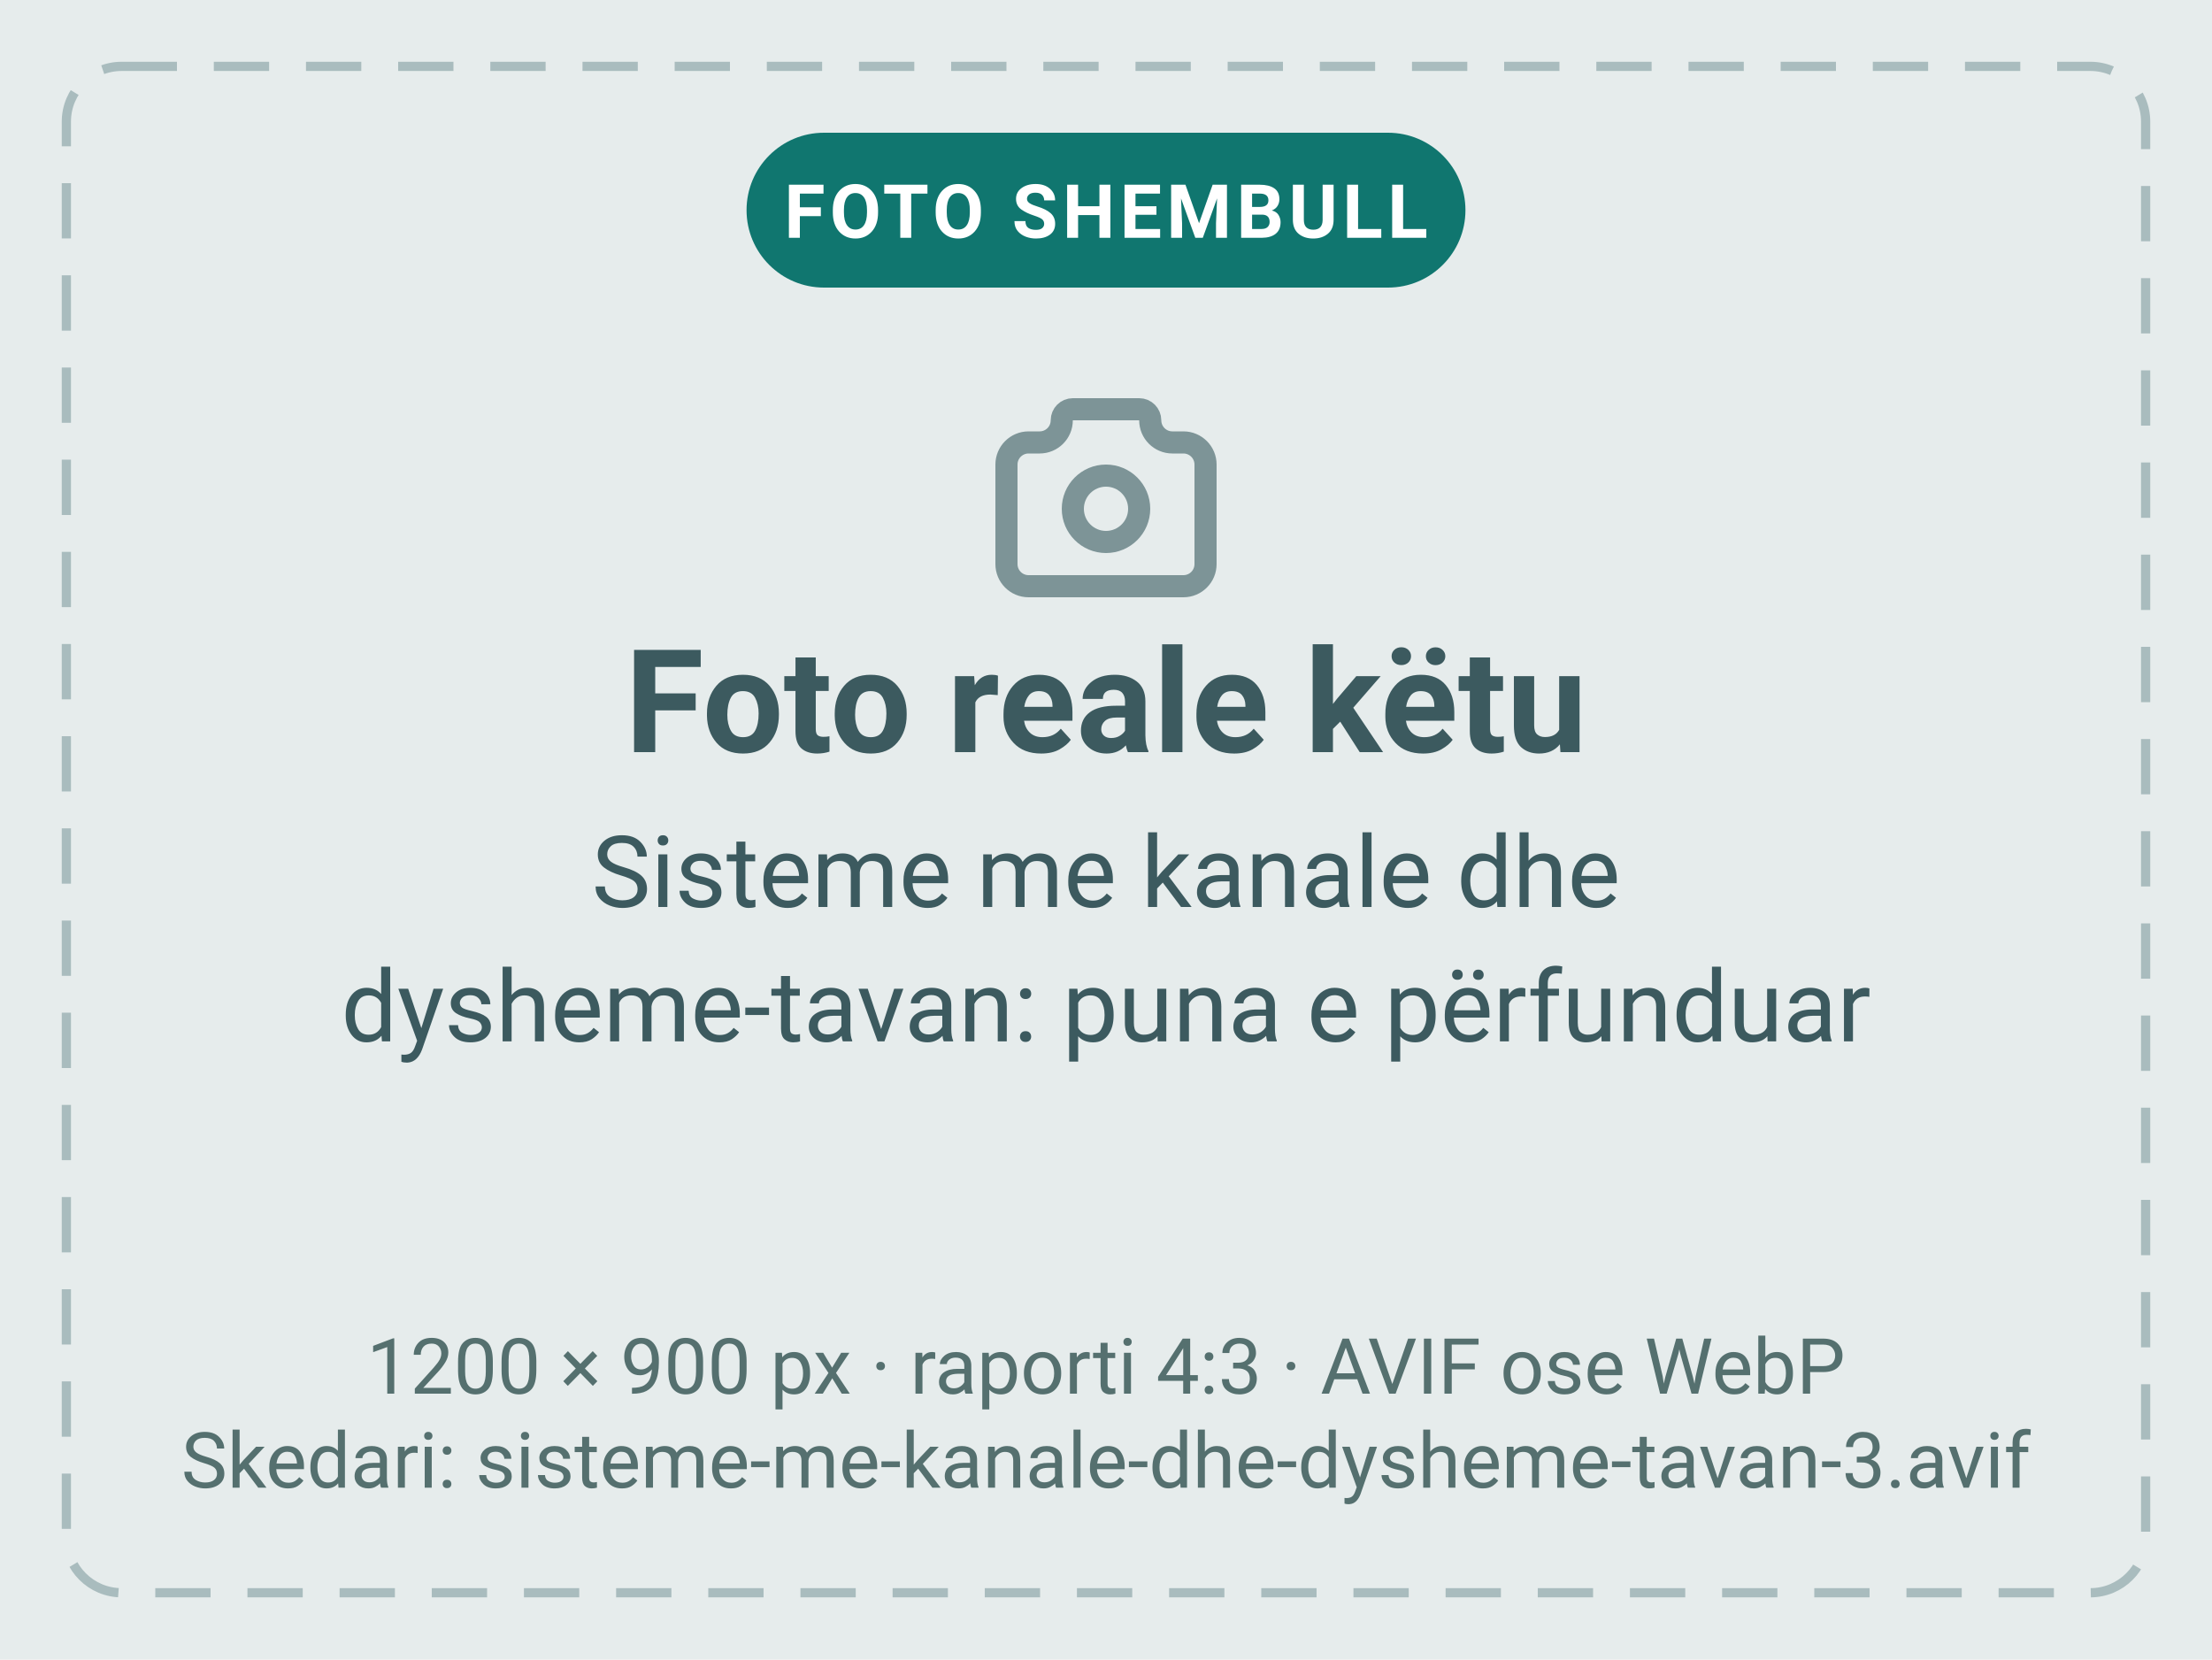
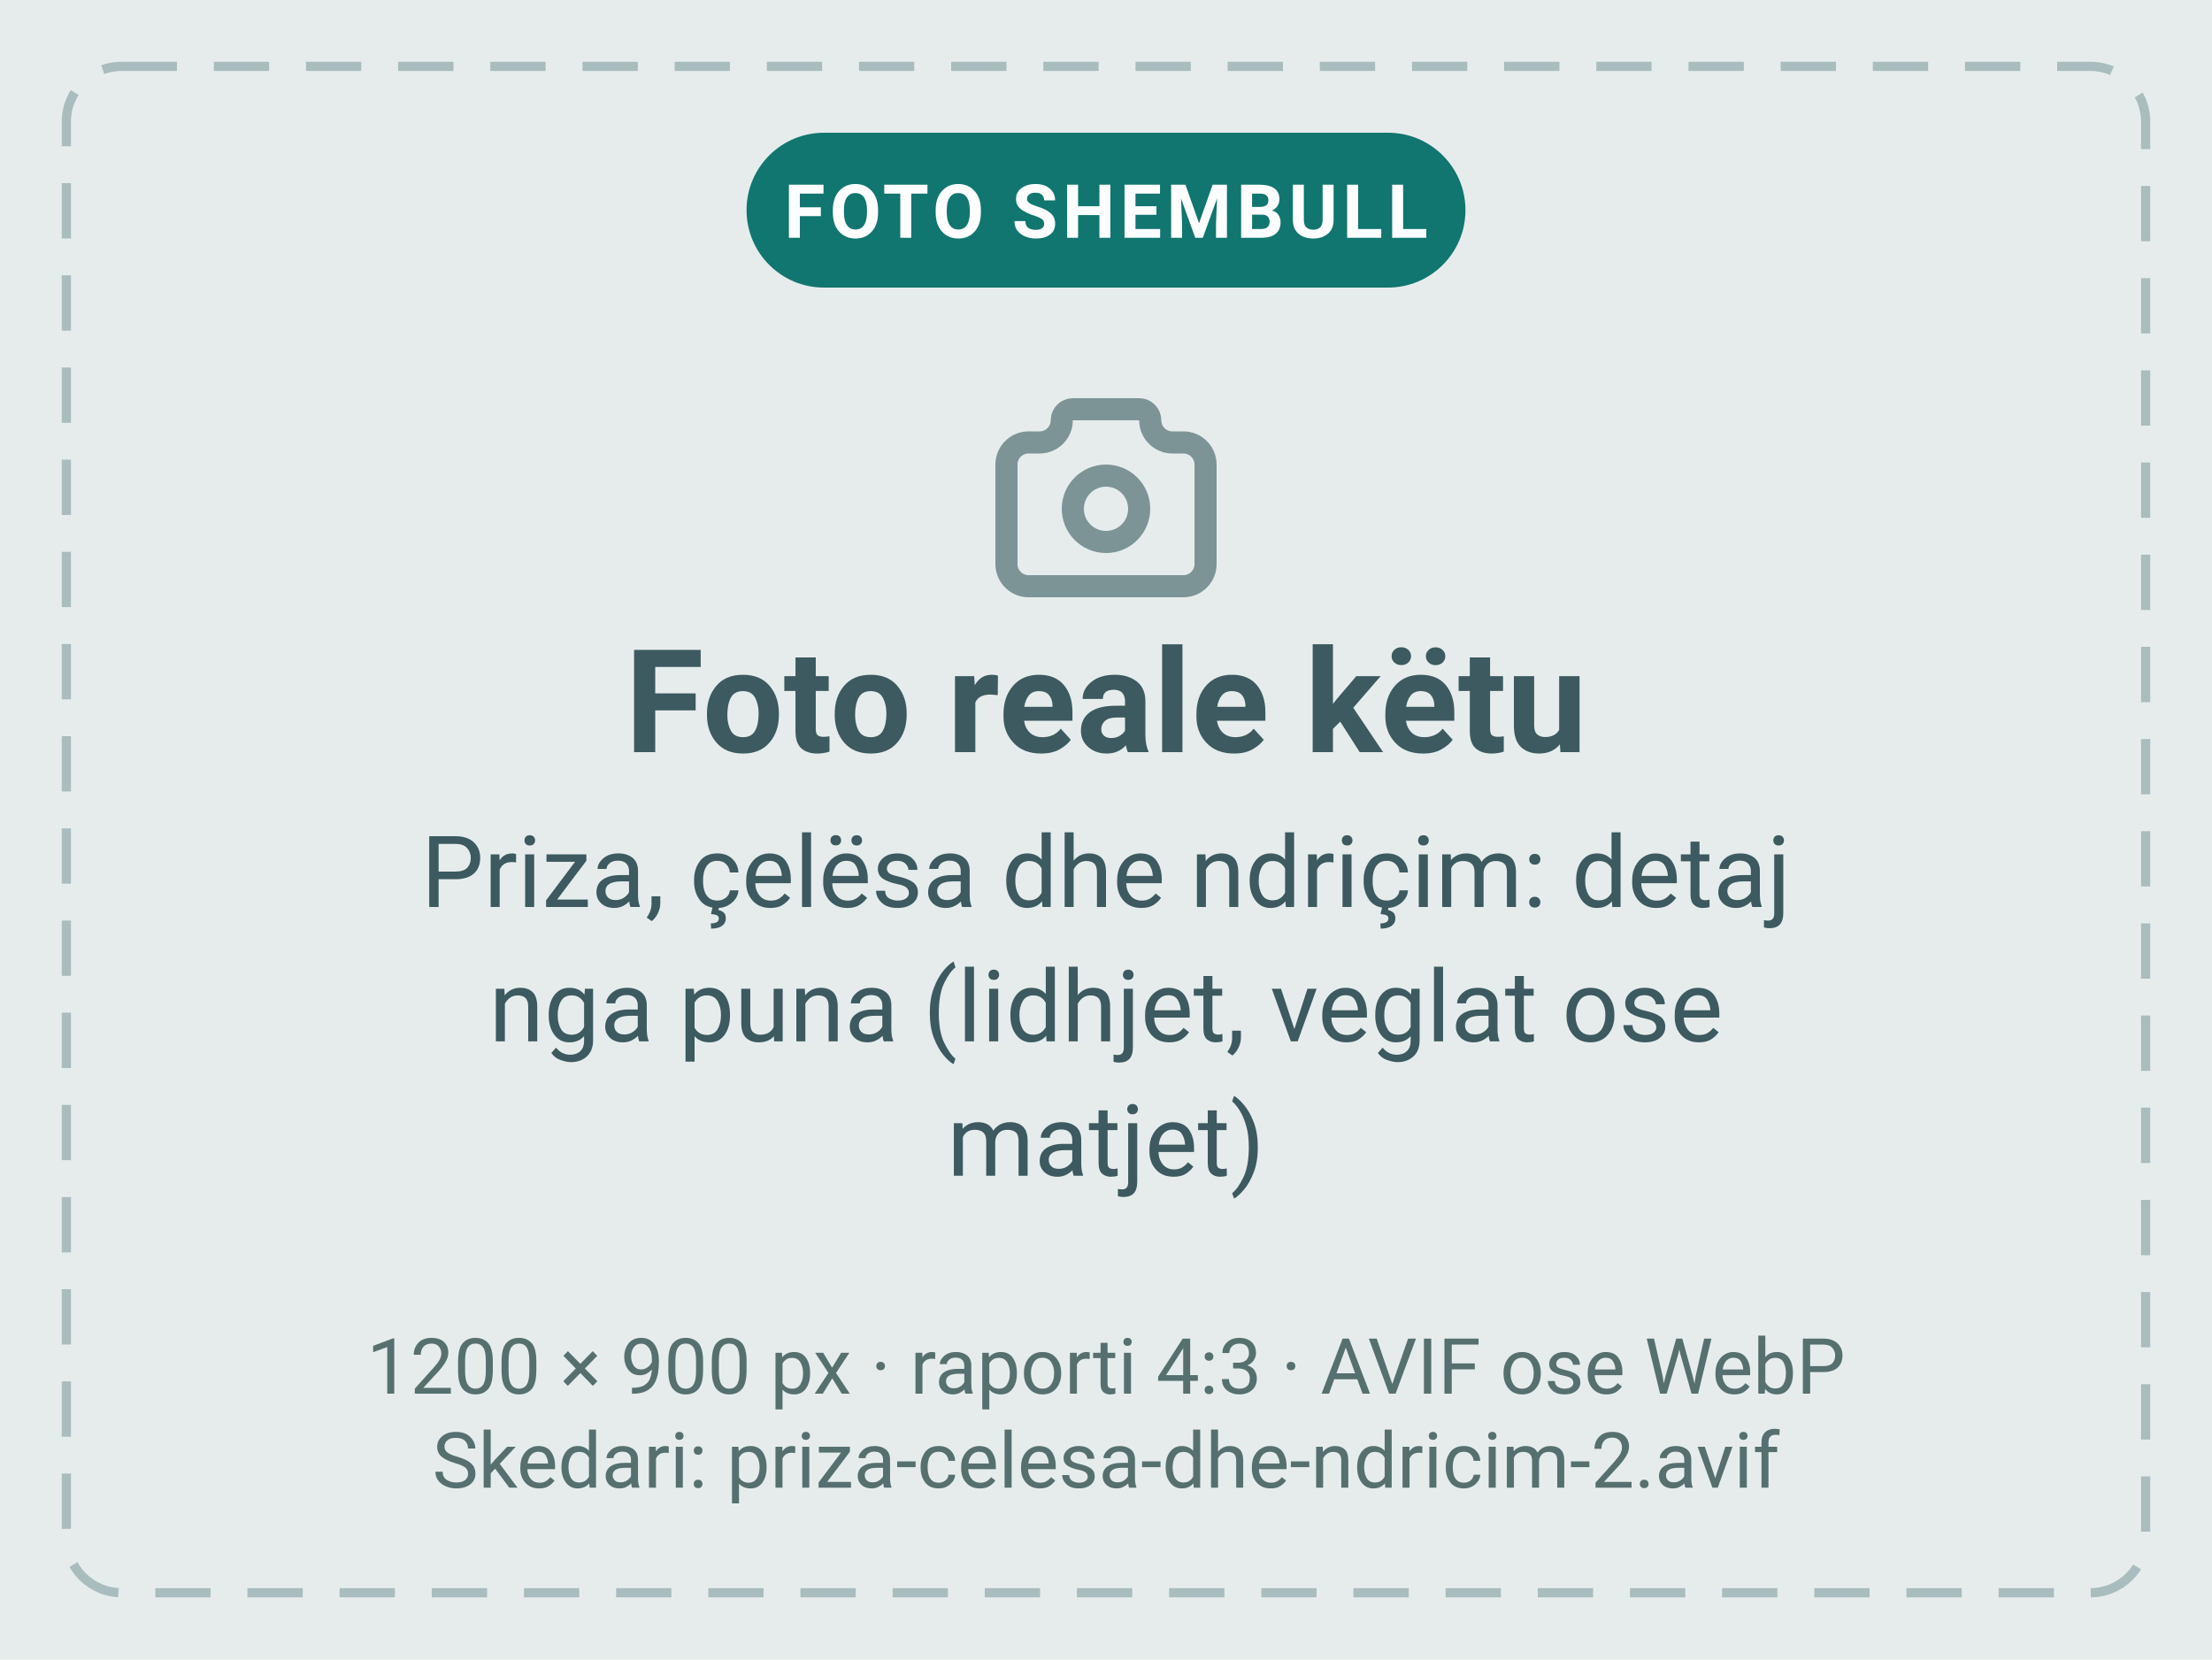
<svg xmlns="http://www.w3.org/2000/svg" width="1200" height="900" viewBox="0 0 1200 900">
  <rect width="1200" height="900" fill="#e6ecec" />
  <rect x="36" y="36" width="1128" height="828" rx="30" fill="none" stroke="#a9bcbe" stroke-width="5" stroke-dasharray="30 20" />
  <rect x="405" y="72" width="390" height="84" rx="42" fill="#10766f" />
  <text x="600" y="129" text-anchor="middle" font-family="'Segoe UI', Roboto, system-ui, sans-serif" font-size="40.5" font-weight="700" letter-spacing="2.5" fill="#ffffff">FOTO SHEMBULL</text>
  <g transform="translate(528 198) scale(6)" fill="none" stroke="#7d9497" stroke-width="2" stroke-linecap="round" stroke-linejoin="round">
    <path d="M5 7h1a2 2 0 0 0 2 -2a1 1 0 0 1 1 -1h6a1 1 0 0 1 1 1a2 2 0 0 0 2 2h1a2 2 0 0 1 2 2v9a2 2 0 0 1 -2 2h-14a2 2 0 0 1 -2 -2v-9a2 2 0 0 1 2 -2" />
    <path d="M9 13a3 3 0 1 0 6 0a3 3 0 0 0 -6 0" />
  </g>
  <text x="600" y="408" text-anchor="middle" font-family="'Segoe UI', Roboto, system-ui, sans-serif" font-size="78" font-weight="600" fill="#3c5a5f">Foto reale këtu</text>
-   <text x="600" y="492" text-anchor="middle" font-family="'Segoe UI', Roboto, system-ui, sans-serif" font-size="54" fill="#3c5a5f">Sisteme me kanale dhe</text>
-   <text x="600" y="564.9" text-anchor="middle" font-family="'Segoe UI', Roboto, system-ui, sans-serif" font-size="54" fill="#3c5a5f">dysheme-tavan: puna e përfunduar</text>
+   <text x="600" y="492" text-anchor="middle" font-family="'Segoe UI', Roboto, system-ui, sans-serif" font-size="54" fill="#3c5a5f">Priza, çelësa dhe ndriçim: detaj</text>
+   <text x="600" y="564.9" text-anchor="middle" font-family="'Segoe UI', Roboto, system-ui, sans-serif" font-size="54" fill="#3c5a5f">nga puna (lidhjet, veglat ose</text>
+   <text x="600" y="637.8" text-anchor="middle" font-family="'Segoe UI', Roboto, system-ui, sans-serif" font-size="54" fill="#3c5a5f">matjet)</text>
  <text x="600" y="756" text-anchor="middle" font-family="'Segoe UI', Roboto, system-ui, sans-serif" font-size="42" fill="#55706f">1200 × 900 px · raporti 4:3 · AVIF ose WebP</text>
-   <text x="600" y="807" text-anchor="middle" font-family="'Segoe UI', Roboto, system-ui, sans-serif" font-size="42" fill="#55706f">Skedari: sisteme-me-kanale-dhe-dysheme-tavan-3.avif</text>
+   <text x="600" y="807" text-anchor="middle" font-family="'Segoe UI', Roboto, system-ui, sans-serif" font-size="42" fill="#55706f">Skedari: priza-celesa-dhe-ndricim-2.avif</text>
</svg>
